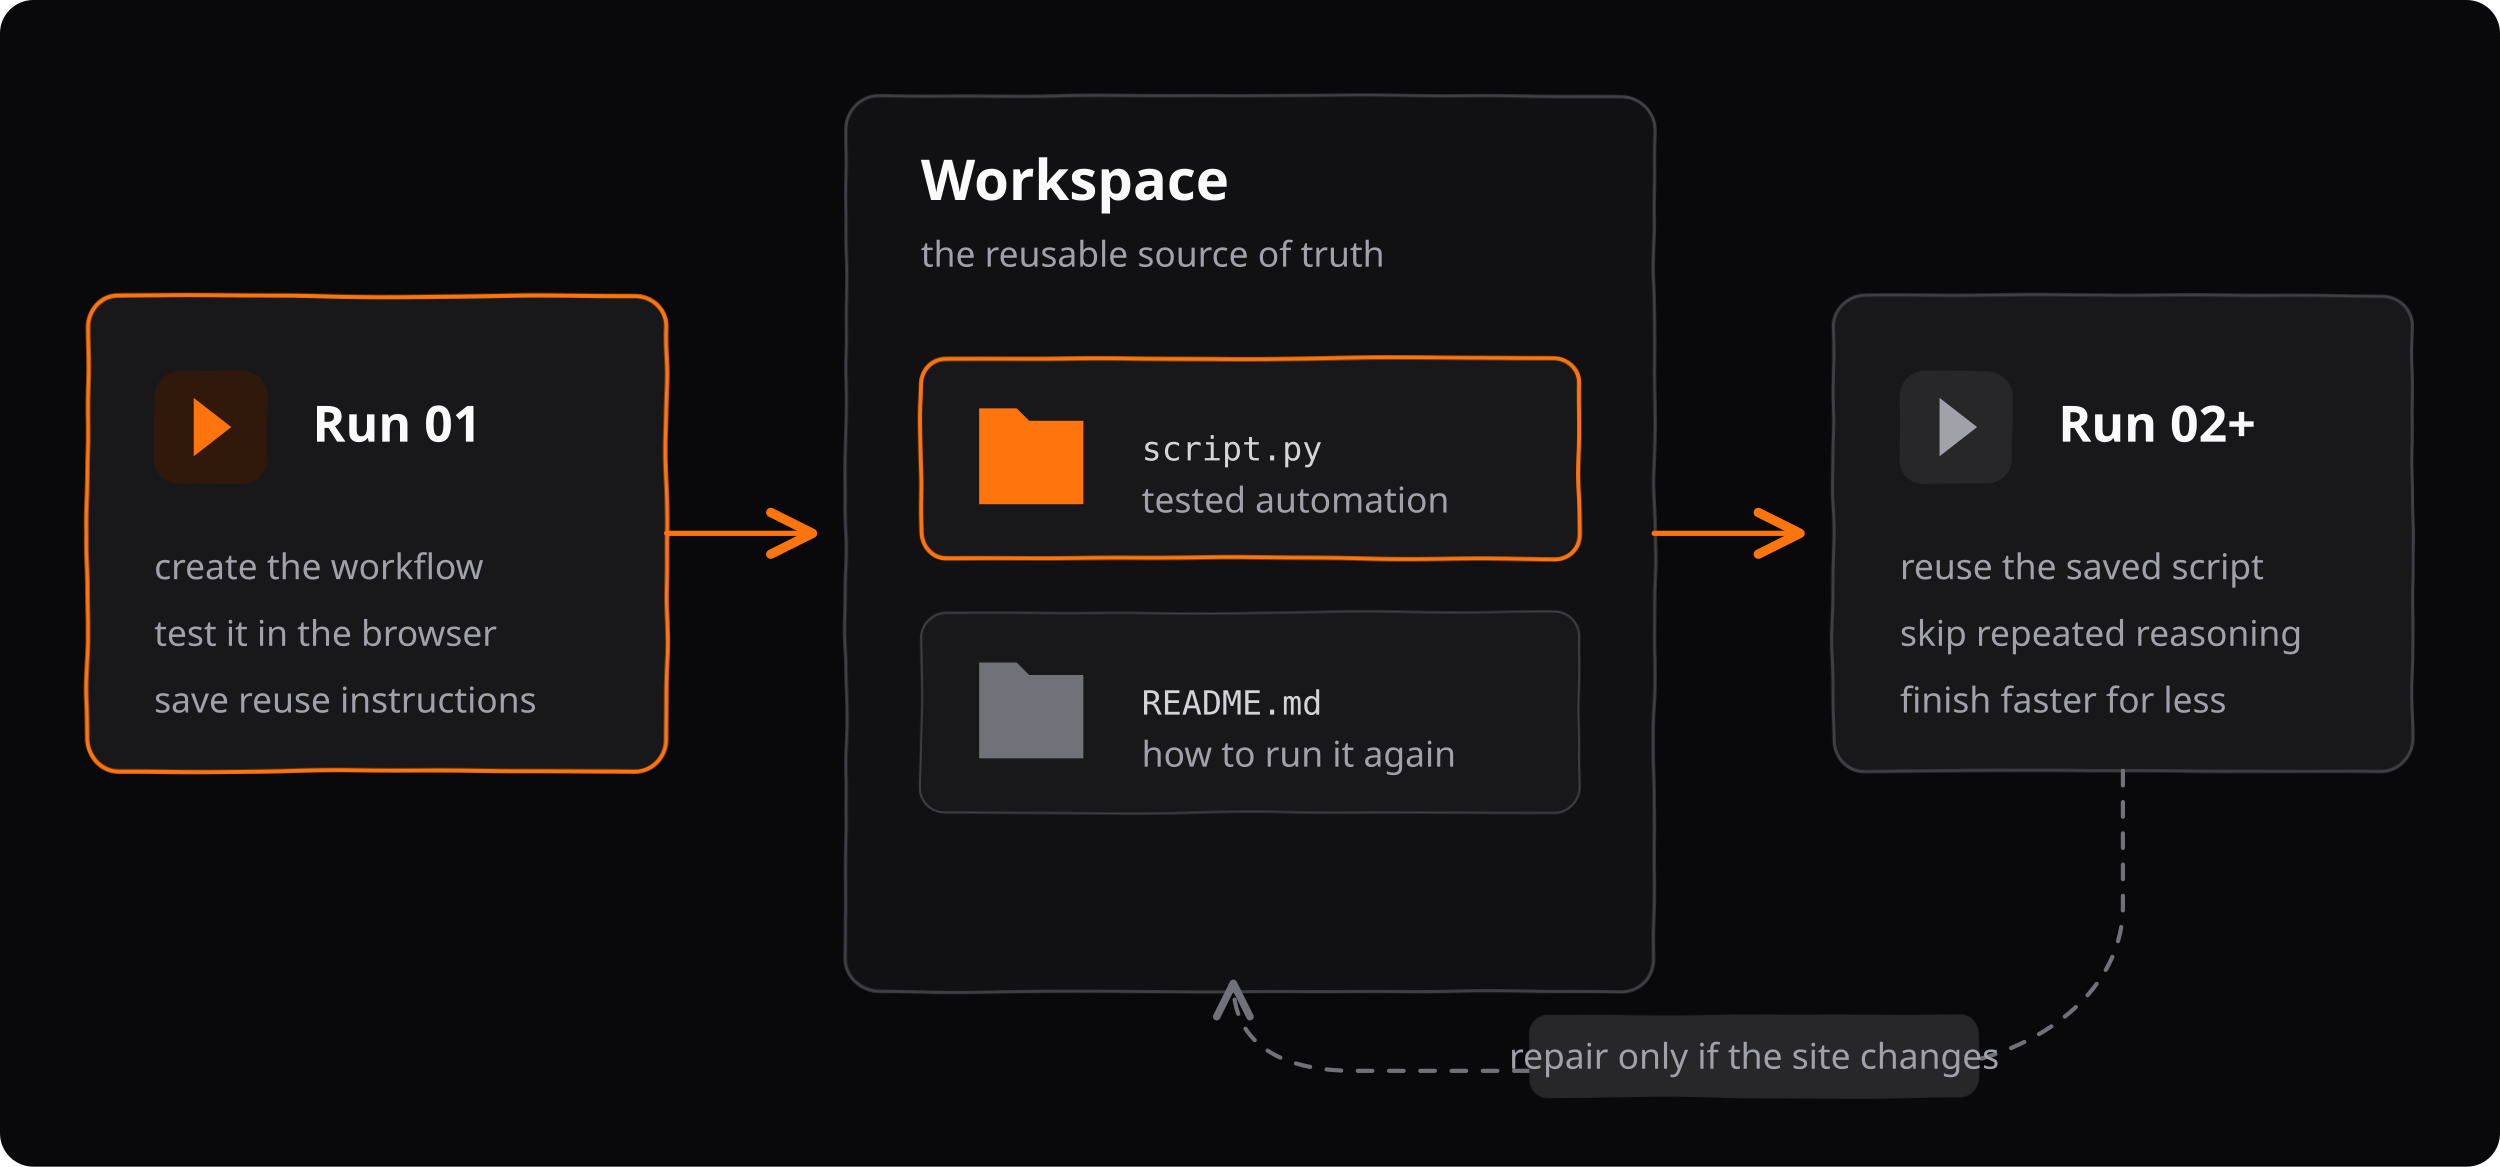
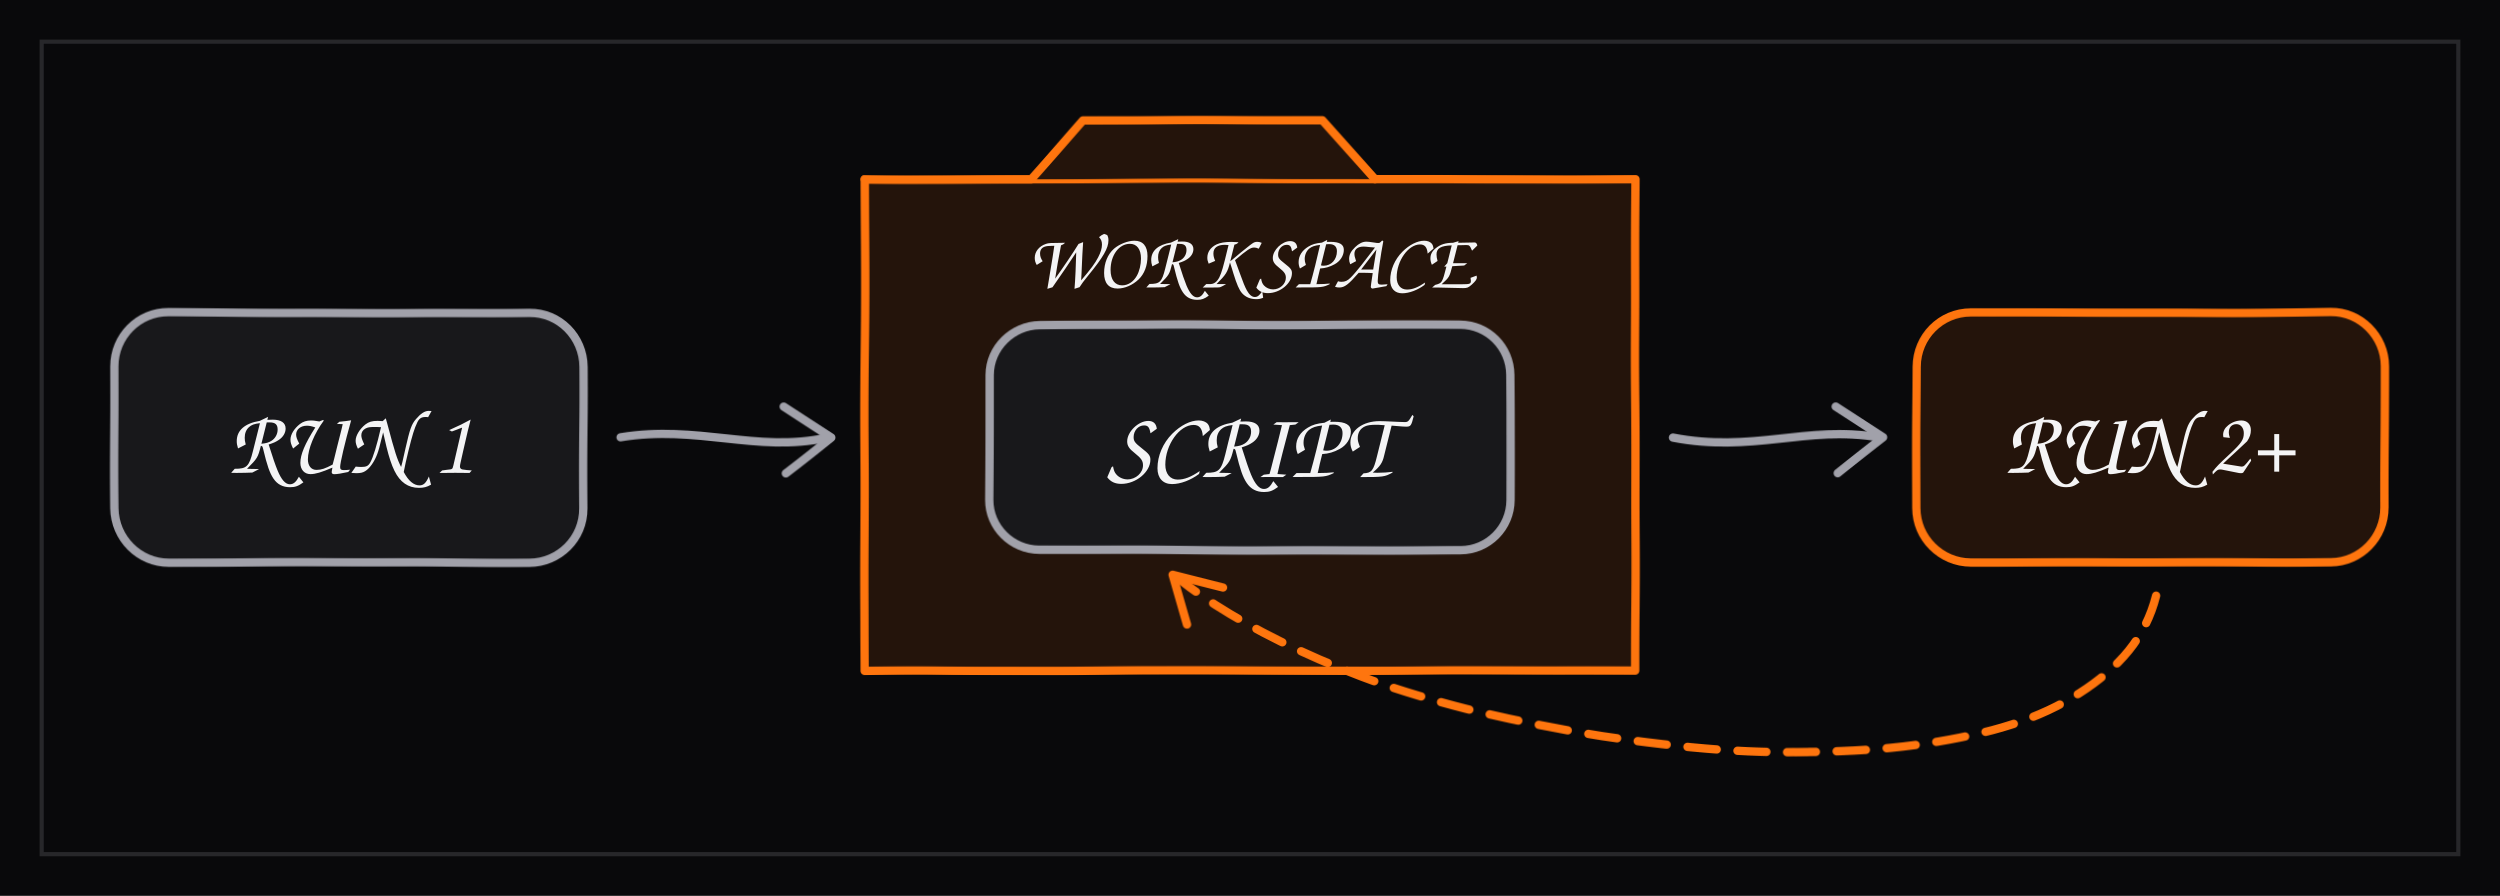
- <svg xmlns="http://www.w3.org/2000/svg" width="1200" height="560" viewBox="0 0 1200 560" fill="none" role="img" aria-labelledby="title desc">
-   <style>
-     .heading{fill:#FAFAFA;font:650 27px Geist,ui-sans-serif,system-ui,sans-serif}
-     .label{fill:#FAFAFA;font:620 24px Geist,ui-sans-serif,system-ui,sans-serif}
-     .body{fill:#A1A1AA;font:17px Geist,ui-sans-serif,system-ui,sans-serif}
-     .mono{fill:#D4D4D8;font:16px "Geist Mono",ui-monospace,monospace}
-     rect:not(.canvas),circle{filter:url(#rough)}path{stroke-linecap:round;stroke-linejoin:round}
-   </style>
+ <svg xmlns="http://www.w3.org/2000/svg" width="1200" height="430" viewBox="0 0 1200 430" role="img" aria-labelledby="title desc">
  <defs>
-     <filter id="rough" x="-3%" y="-3%" width="106%" height="106%">
-       <feTurbulence type="fractalNoise" baseFrequency=".012 .025" numOctaves="2" seed="37" result="noise" />
-       <feDisplacementMap in="SourceGraphic" in2="noise" scale="2.2" xChannelSelector="R" yChannelSelector="G" />
+     <filter id="rough">
+       <feTurbulence type="fractalNoise" baseFrequency=".01" numOctaves="2" seed="23" result="noise" />
+       <feDisplacementMap in="SourceGraphic" in2="noise" scale="1.4" />
    </filter>
-     <marker id="orange" markerWidth="10" markerHeight="10" refX="9" refY="5" orient="auto">
-       <path d="M1 1L9 5L1 9" fill="none" stroke="#FE750E" stroke-width="1.8" stroke-linecap="round" stroke-linejoin="round" />
-     </marker>
-     <marker id="gray" markerWidth="10" markerHeight="10" refX="9" refY="5" orient="auto">
-       <path d="M1 1L9 5L1 9" fill="none" stroke="#71717A" stroke-width="1.8" stroke-linecap="round" stroke-linejoin="round" />
-     </marker>
  </defs>
-   <rect class="canvas" width="1200" height="560" rx="16" fill="#09090B" />
-   <rect x="42" y="142" width="278" height="228" rx="15" fill="#18181B" stroke="#FE750E" stroke-width="2" />
-   <rect x="74" y="178" width="54" height="54" rx="12" fill="#30190B" />
-   <path d="M93 191L111 205L93 219V191Z" fill="#FE750E" />
-   <text x="150" y="212" class="label">Run 01</text>
-   <text x="74" y="278" class="body">create the workflow</text>
-   <text x="74" y="310" class="body">test it in the browser</text>
-   <text x="74" y="342" class="body">save reuse instructions</text>
-   <path d="M320 256H390" stroke="#FE750E" stroke-width="2.5" marker-end="url(#orange)" />
-   <rect x="406" y="46" width="388" height="430" rx="16" fill="#111113" stroke="#3F3F46" stroke-width="1.5" />
-   <text x="442" y="96" class="heading">Workspace</text>
-   <text x="442" y="128" class="body">the reusable source of truth</text>
-   <rect x="442" y="172" width="316" height="96" rx="12" fill="#18181B" stroke="#FE750E" stroke-width="2" />
-   <path d="M470 196H488L494 202H520V242H470V196Z" fill="#FE750E" />
-   <text x="548" y="221" class="mono">script.py</text>
-   <text x="548" y="246" class="body">tested automation</text>
-   <rect x="442" y="294" width="316" height="96" rx="12" fill="#18181B" stroke="#3F3F46" />
-   <path d="M470 318H488L494 324H520V364H470V318Z" fill="#71717A" />
-   <text x="548" y="343" class="mono">README.md</text>
-   <text x="548" y="368" class="body">how to run it again</text>
-   <path d="M794 256H864" stroke="#FE750E" stroke-width="2.5" marker-end="url(#orange)" />
-   <rect x="880" y="142" width="278" height="228" rx="15" fill="#18181B" stroke="#3F3F46" stroke-width="1.5" />
-   <rect x="912" y="178" width="54" height="54" rx="12" fill="#27272A" />
-   <path d="M931 191L949 205L931 219V191Z" fill="#A1A1AA" />
-   <text x="988" y="212" class="label">Run 02+</text>
-   <text x="912" y="278" class="body">reuse the saved script</text>
-   <text x="912" y="310" class="body">skip repeated reasoning</text>
-   <text x="912" y="342" class="body">finish faster for less</text>
-   <path d="M1019 370V435C1019 482 966 514 910 514H650C612 514 592 499 592 472" stroke="#71717A" stroke-width="2" stroke-dasharray="7 8" fill="none" marker-end="url(#gray)" />
-   <rect x="734" y="487" width="216" height="40" rx="9" fill="#27272A" />
-   <text x="842" y="513" text-anchor="middle" class="body">repair only if the site changes</text>
+   <rect width="1200" height="430" fill="#09090B" />
+   <rect x="20" y="20" width="1160" height="390" fill="none" stroke="#27272A" stroke-width="2" />
+   <g fill="none" stroke-linecap="round" stroke-linejoin="round" filter="url(#rough)">
+     <rect x="55" y="150" width="225" height="120" rx="26" fill="#18181B" stroke="#A1A1AA" stroke-width="4" />
+     <path d="M298 210 C335 204 362 217 397 210" stroke="#A1A1AA" stroke-width="4" />
+     <path d="M376 195 L399 210 L377 227" stroke="#A1A1AA" stroke-width="4" />
+     <path d="M415 86 L785 86 L785 322 L415 322 Z" fill="#24140B" stroke="#FE750E" stroke-width="4" />
+     <path d="M415 86 L495 86 L520 58 L635 58 L660 86" fill="#24140B" stroke="#FE750E" stroke-width="4" />
+     <rect x="475" y="156" width="250" height="108" rx="24" fill="#18181B" stroke="#A1A1AA" stroke-width="4" />
+     <path d="M803 210 C840 217 867 204 902 210" stroke="#A1A1AA" stroke-width="4" />
+     <path d="M881 195 L904 210 L882 227" stroke="#A1A1AA" stroke-width="4" />
+     <rect x="920" y="150" width="225" height="120" rx="26" fill="#24140B" stroke="#FE750E" stroke-width="4" />
+     <path d="M1035 286 C1015 364 870 379 710 342 C646 327 592 299 566 278" stroke="#FE750E" stroke-width="4" stroke-dasharray="14 10" />
+     <path d="M587 282 L563 276 L570 300" stroke="#FE750E" stroke-width="4" />
+   </g>
+   <g font-family="Virgil, Comic Sans MS, cursive" text-anchor="middle">
+     <text x="168" y="227" font-size="44" fill="#F4F4F5">RUN 1</text>
+     <text x="600" y="138" font-size="38" fill="#F4F4F5">WORKSPACE</text>
+     <text x="600" y="229" font-size="46" fill="#F4F4F5">SCRIPT</text>
+     <text x="1032" y="227" font-size="44" fill="#F4F4F5">RUN 2+</text>
+   </g>
</svg>
